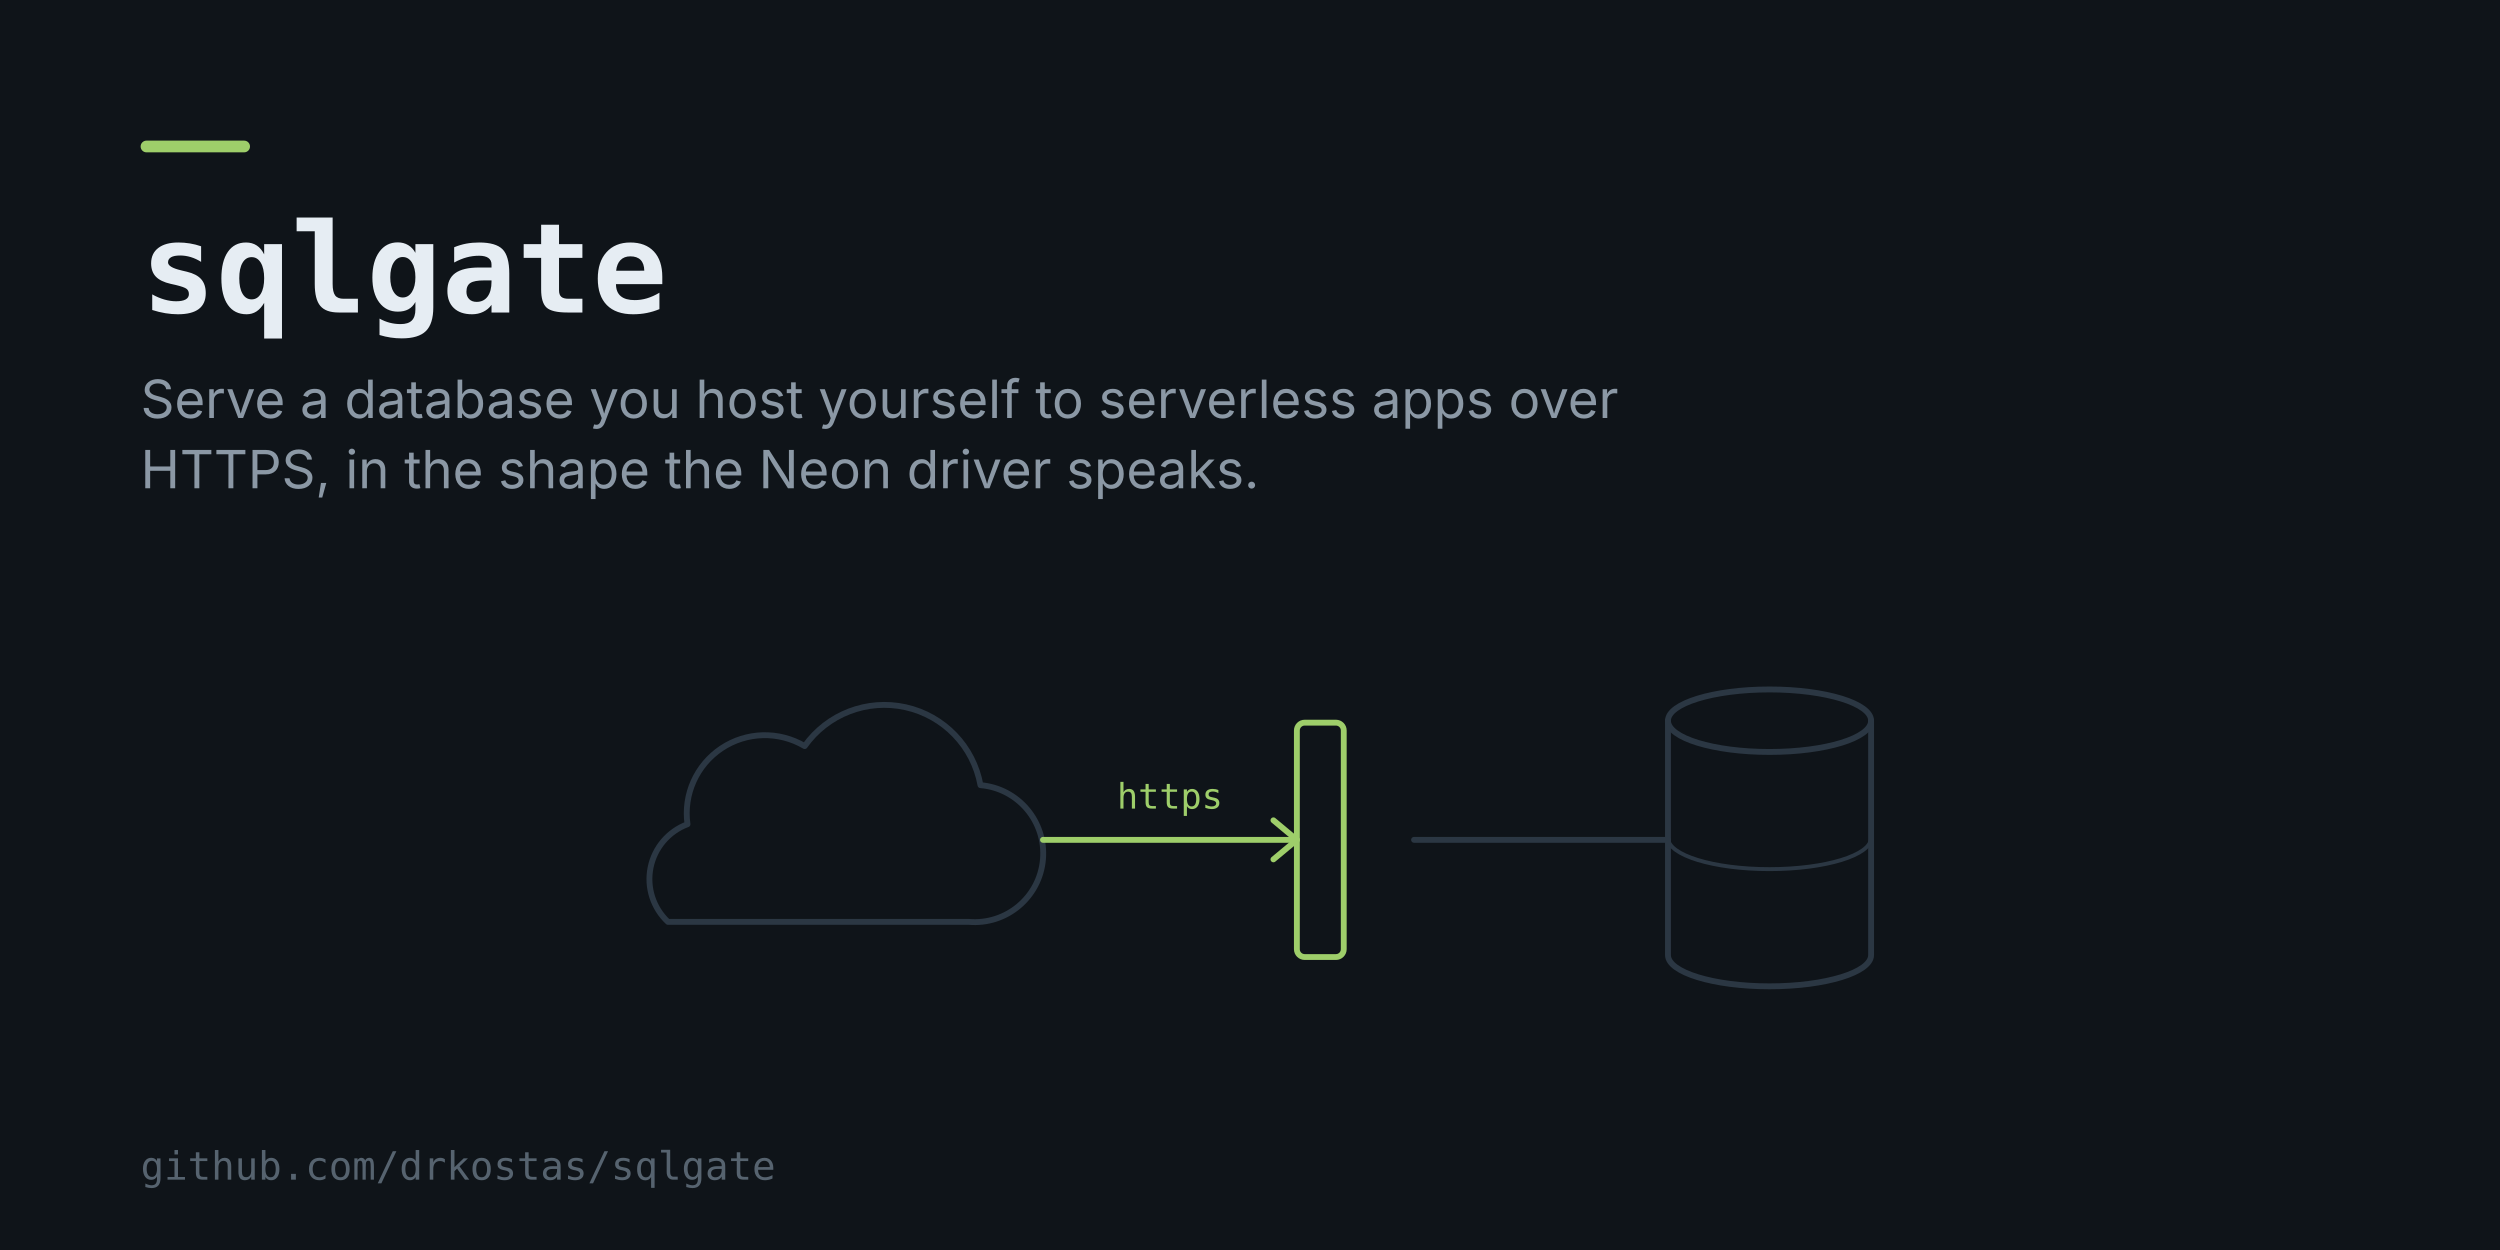
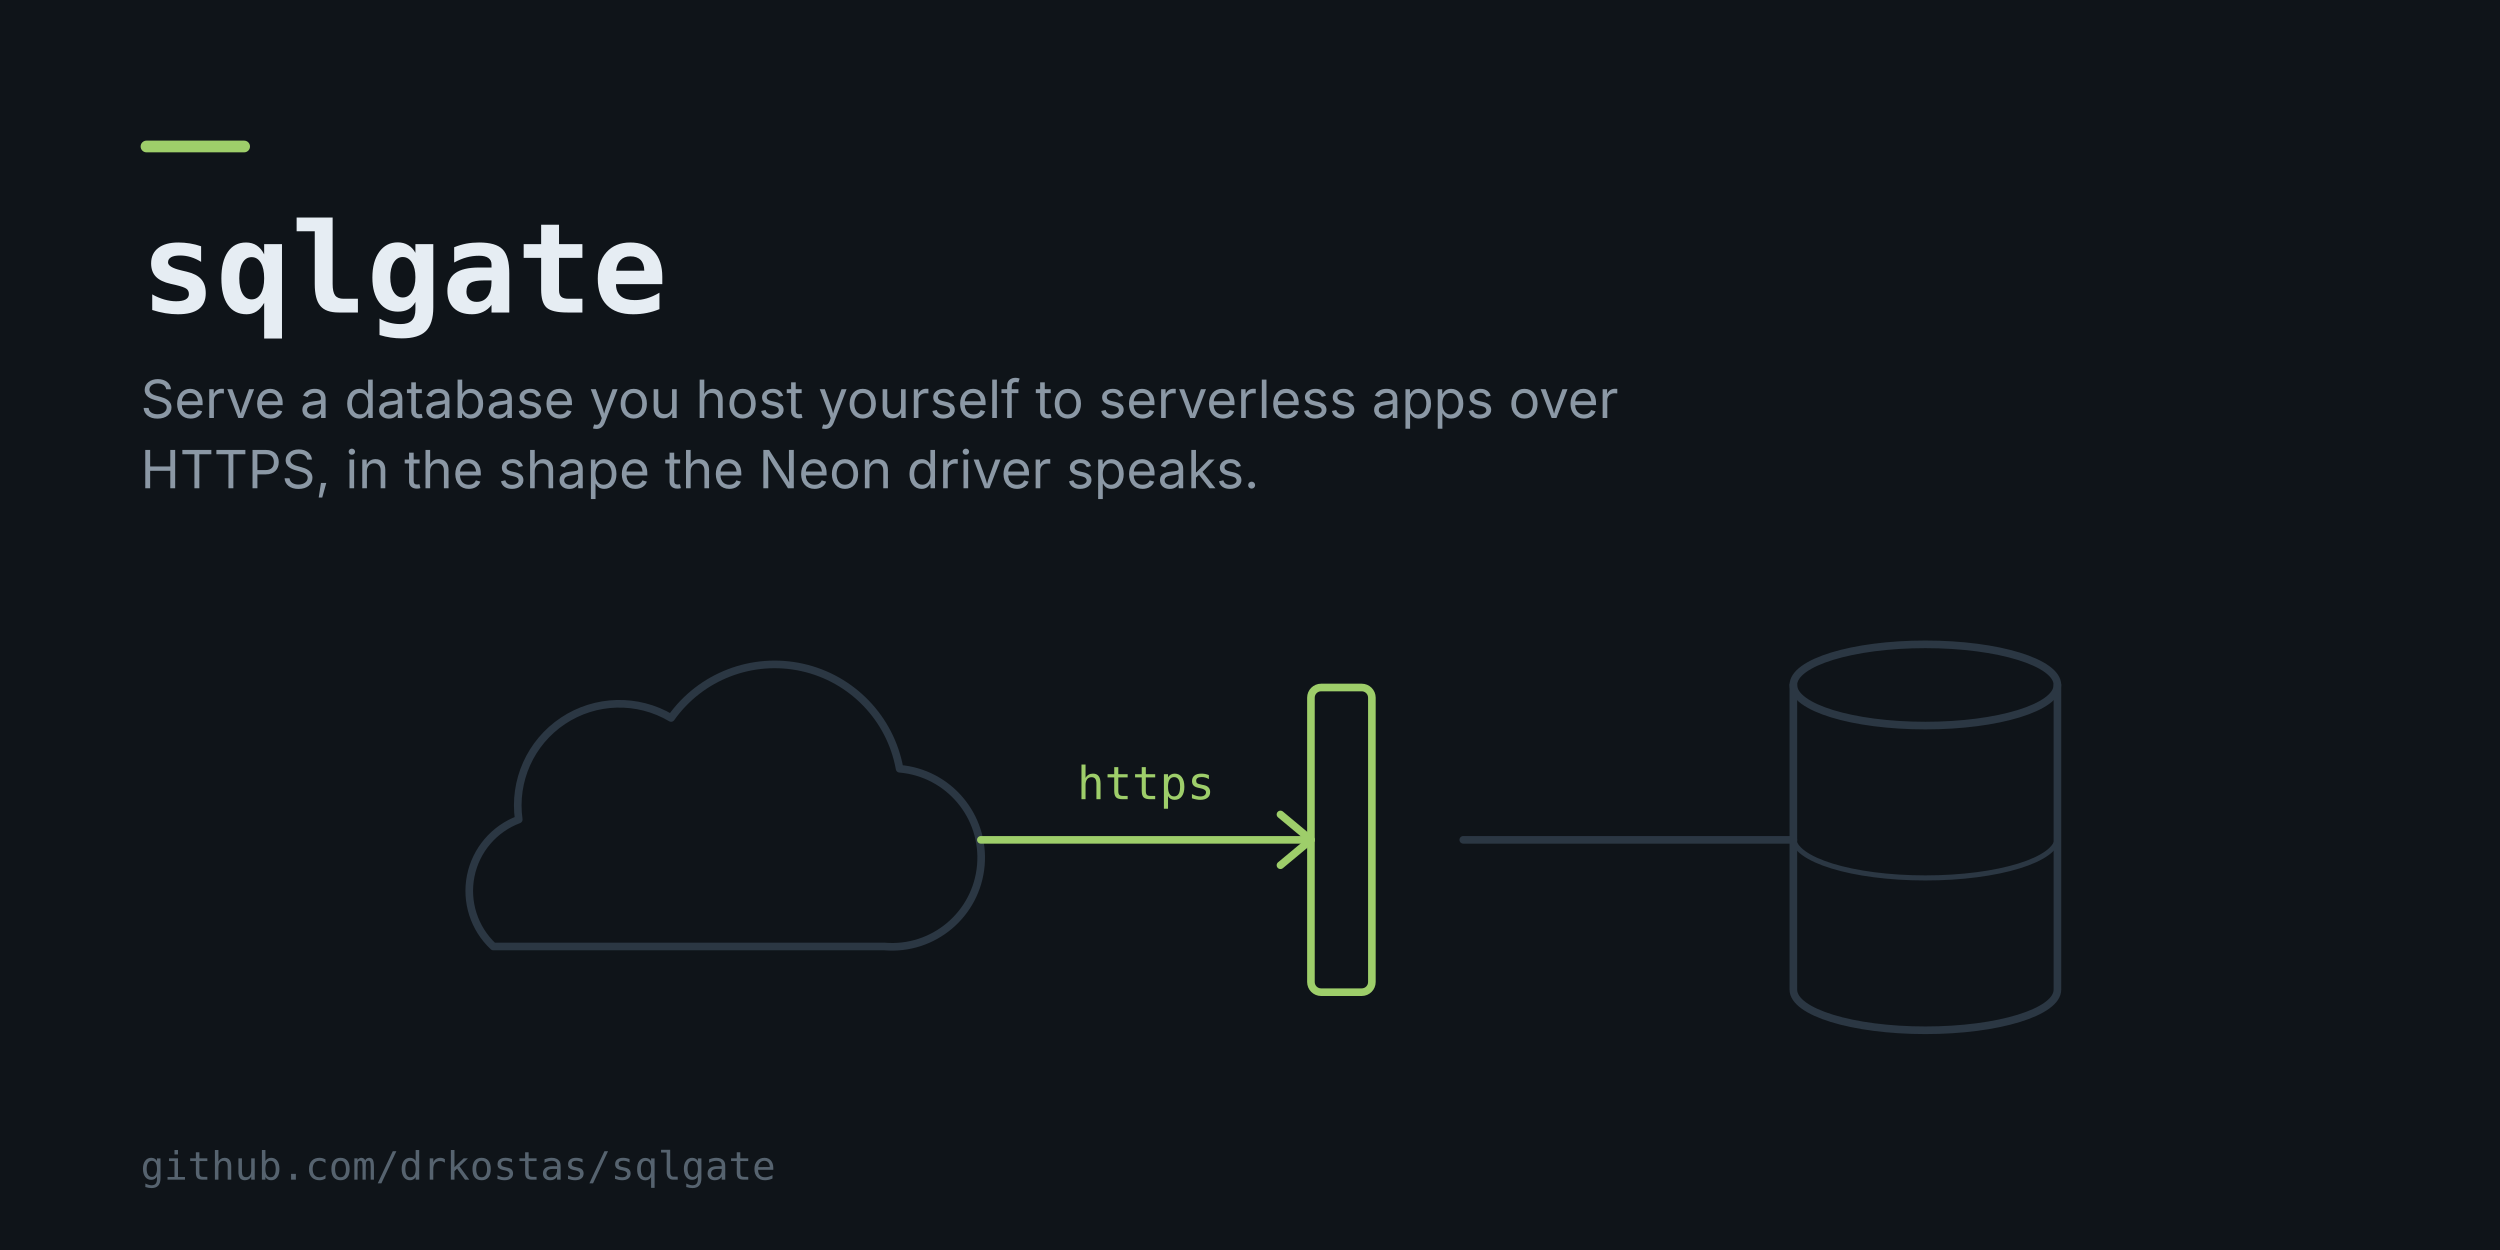
<svg xmlns="http://www.w3.org/2000/svg" width="1280" height="640" viewBox="0 0 1280 640">
  <rect width="1280" height="640" fill="#0f1419" />
  <rect x="72" y="72" width="56" height="6" rx="3" fill="#9ece6a" />
  <text x="72" y="160" font-family="'SF Mono','Menlo','JetBrains Mono','DejaVu Sans Mono',monospace" font-size="64" font-weight="600" fill="#e6edf3">sqlgate</text>
  <text x="72" y="214" font-family="-apple-system,'Inter','Helvetica Neue','Segoe UI',Arial,sans-serif" font-size="27" fill="#8b98a5">Serve a database you host yourself to serverless apps over</text>
  <text x="72" y="250" font-family="-apple-system,'Inter','Helvetica Neue','Segoe UI',Arial,sans-serif" font-size="27" fill="#8b98a5">HTTPS, in the shape the Neon driver speaks.</text>
  <text x="72" y="604" font-family="'SF Mono','Menlo','JetBrains Mono','DejaVu Sans Mono',monospace" font-size="20" fill="#56636f">github.com/drkostas/sqlgate</text>
-   <g fill="none" stroke-linecap="round" stroke-linejoin="round" transform="translate(322.0 353.0) scale(1.000)">
+   <g fill="none" stroke-linecap="round" stroke-linejoin="round" transform="translate(226.6 329.9) scale(1.300)">
    <g transform="translate(0.0 25.0)">
      <path d="M20 94 a30 30 0 0 1 10 -50 a40 40 0 0 1 60 -40 a50 50 0 0 1 90 20 a35 35 0 0 1 -6 70 z" stroke="#2b3743" stroke-width="3" />
    </g>
    <line x1="212.0" y1="77.0" x2="342.0" y2="77.0" stroke="#9ece6a" stroke-width="3" />
    <path d="M330.0 67.0 L 342.0 77.0 L 330.0 87.0" stroke="#9ece6a" stroke-width="3" />
    <text x="277.0" y="61.0" font-family="'SF Mono','Menlo','JetBrains Mono','DejaVu Sans Mono',monospace" font-size="18" fill="#9ece6a" stroke="none" text-anchor="middle">https</text>
    <g transform="translate(342.0 17.0)">
      <rect x="0" y="0" width="24" height="120" rx="4" stroke="#9ece6a" stroke-width="3" />
    </g>
    <line x1="402.0" y1="77.0" x2="532.0" y2="77.0" stroke="#2b3743" stroke-width="3" />
    <g transform="translate(532.0 0.0)">
      <ellipse cx="52" cy="16" rx="52" ry="16" stroke="#2b3743" stroke-width="3" />
      <path d="M0 16 v120 a52 16 0 0 0 104 0 v-120" stroke="#2b3743" stroke-width="3" />
      <path d="M0 76 a52 16 0 0 0 104 0" stroke="#2b3743" stroke-width="2" />
    </g>
  </g>
</svg>
